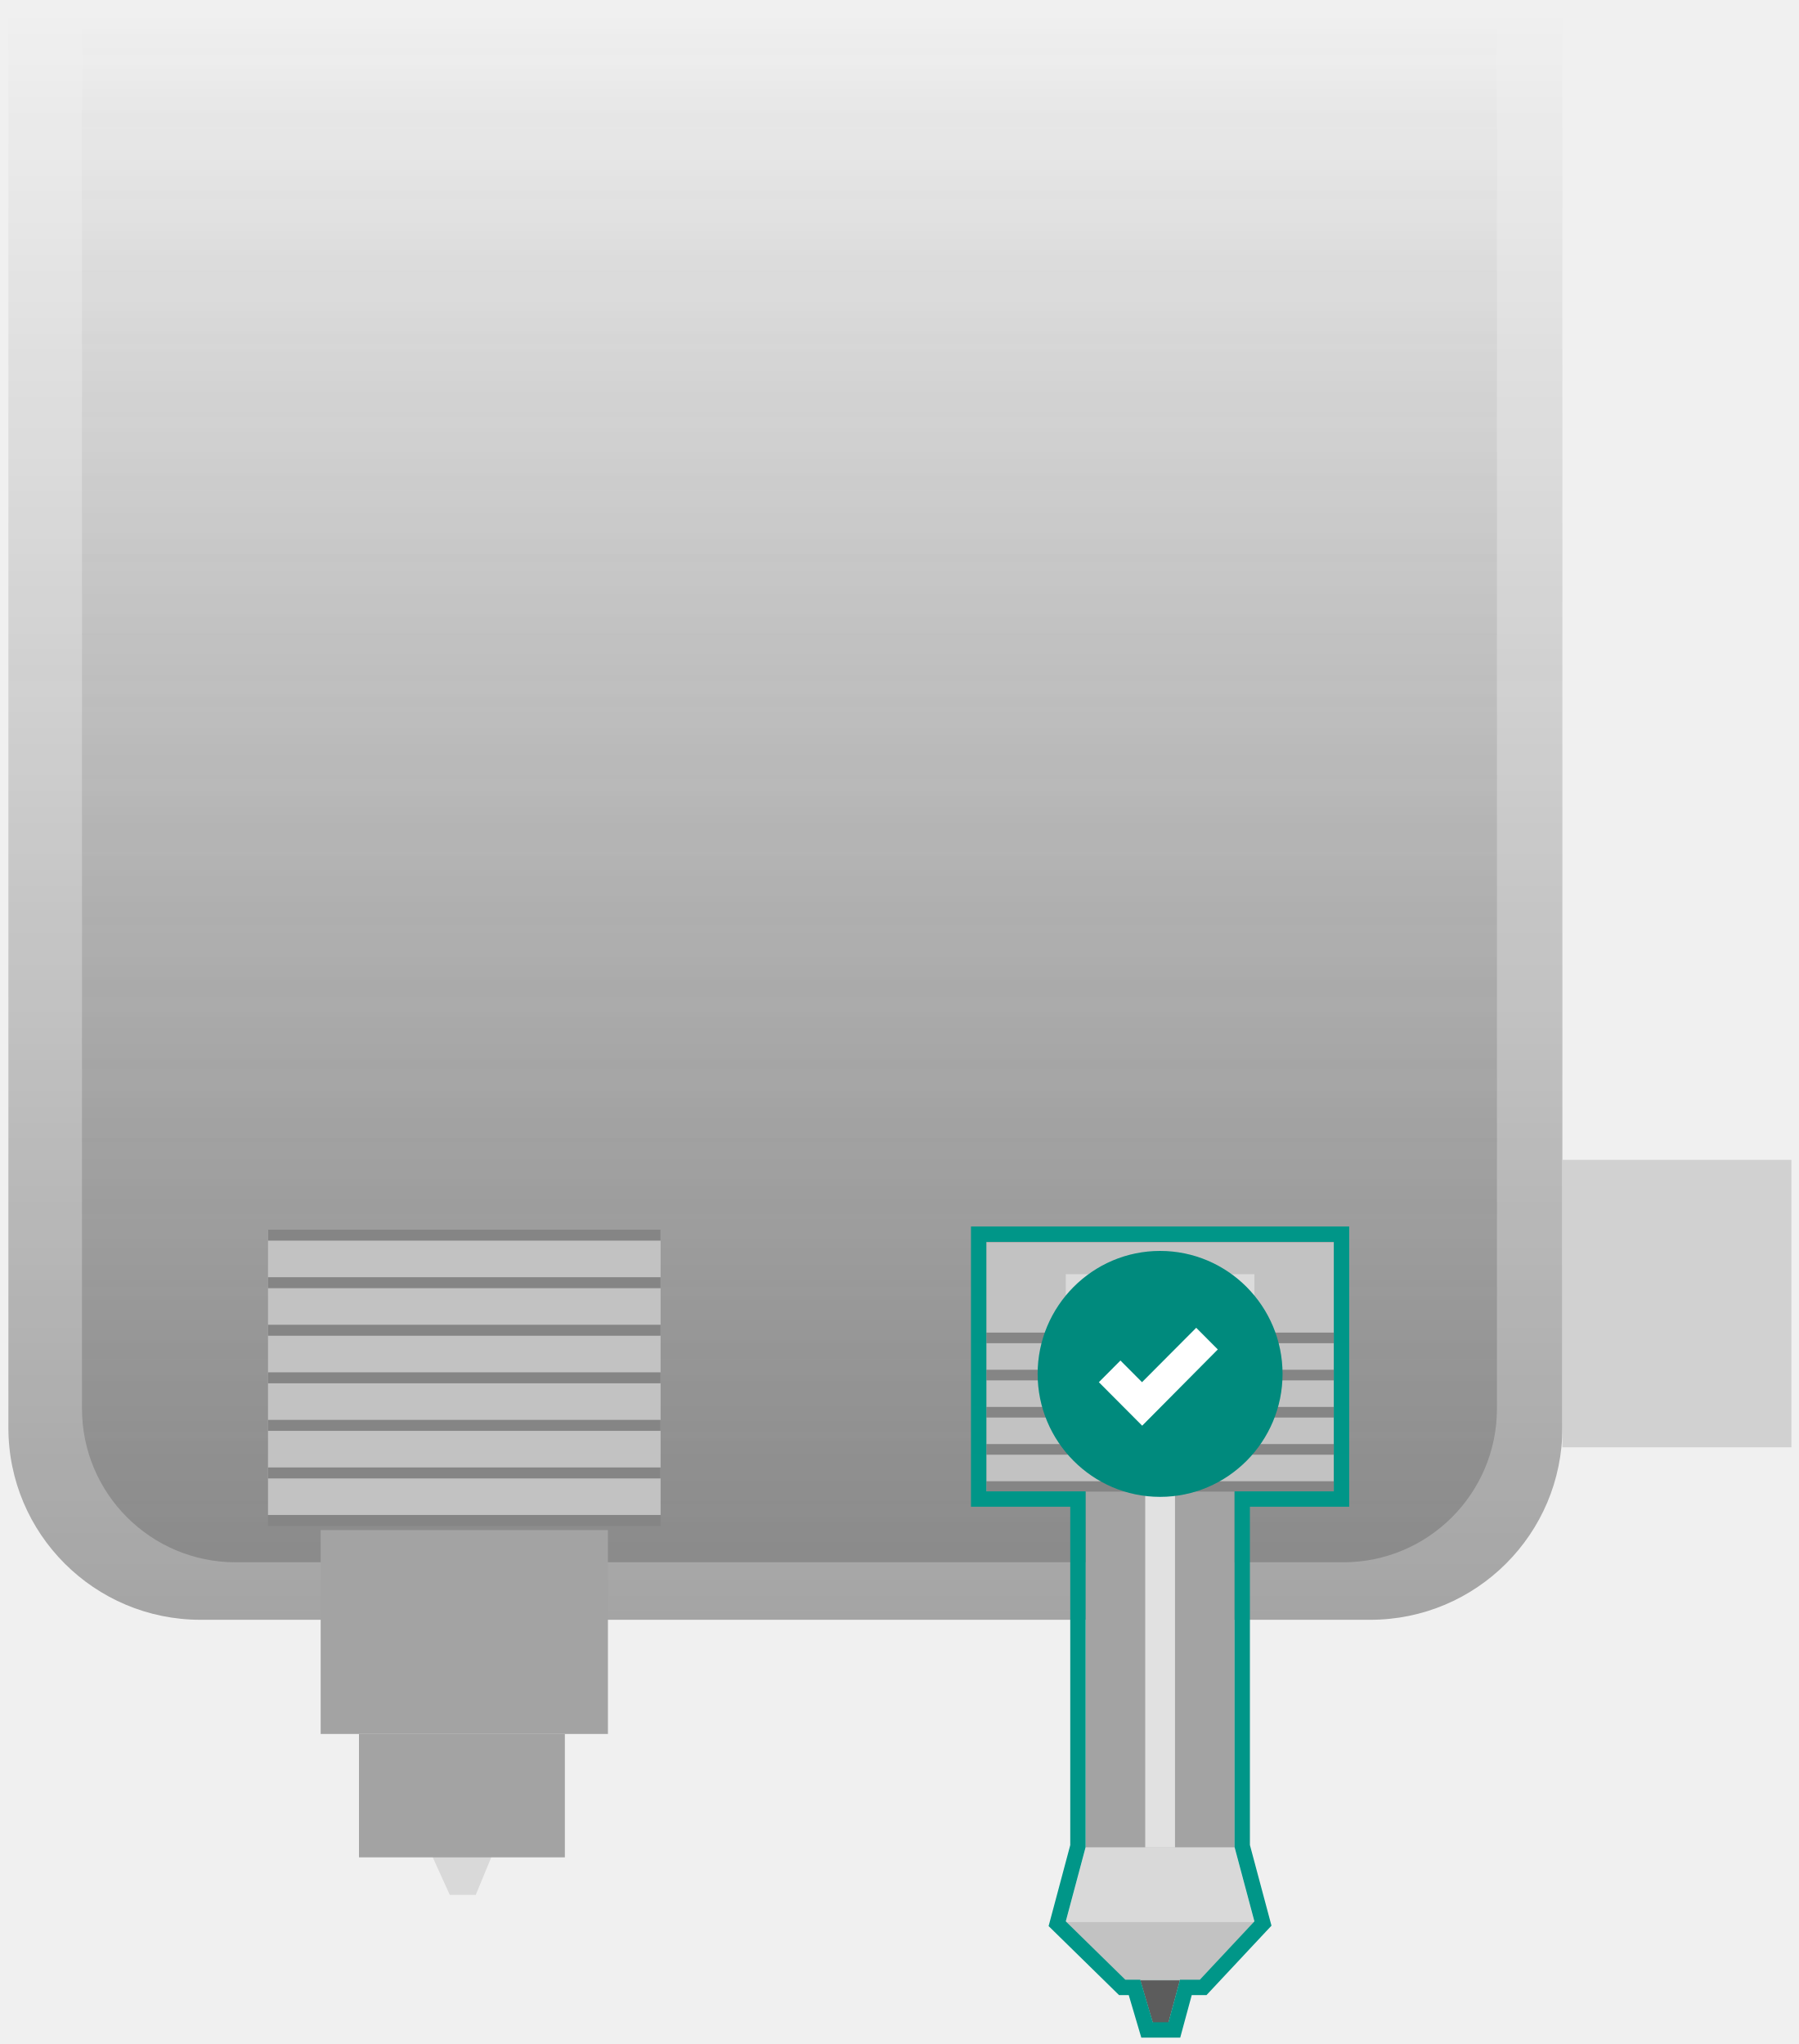
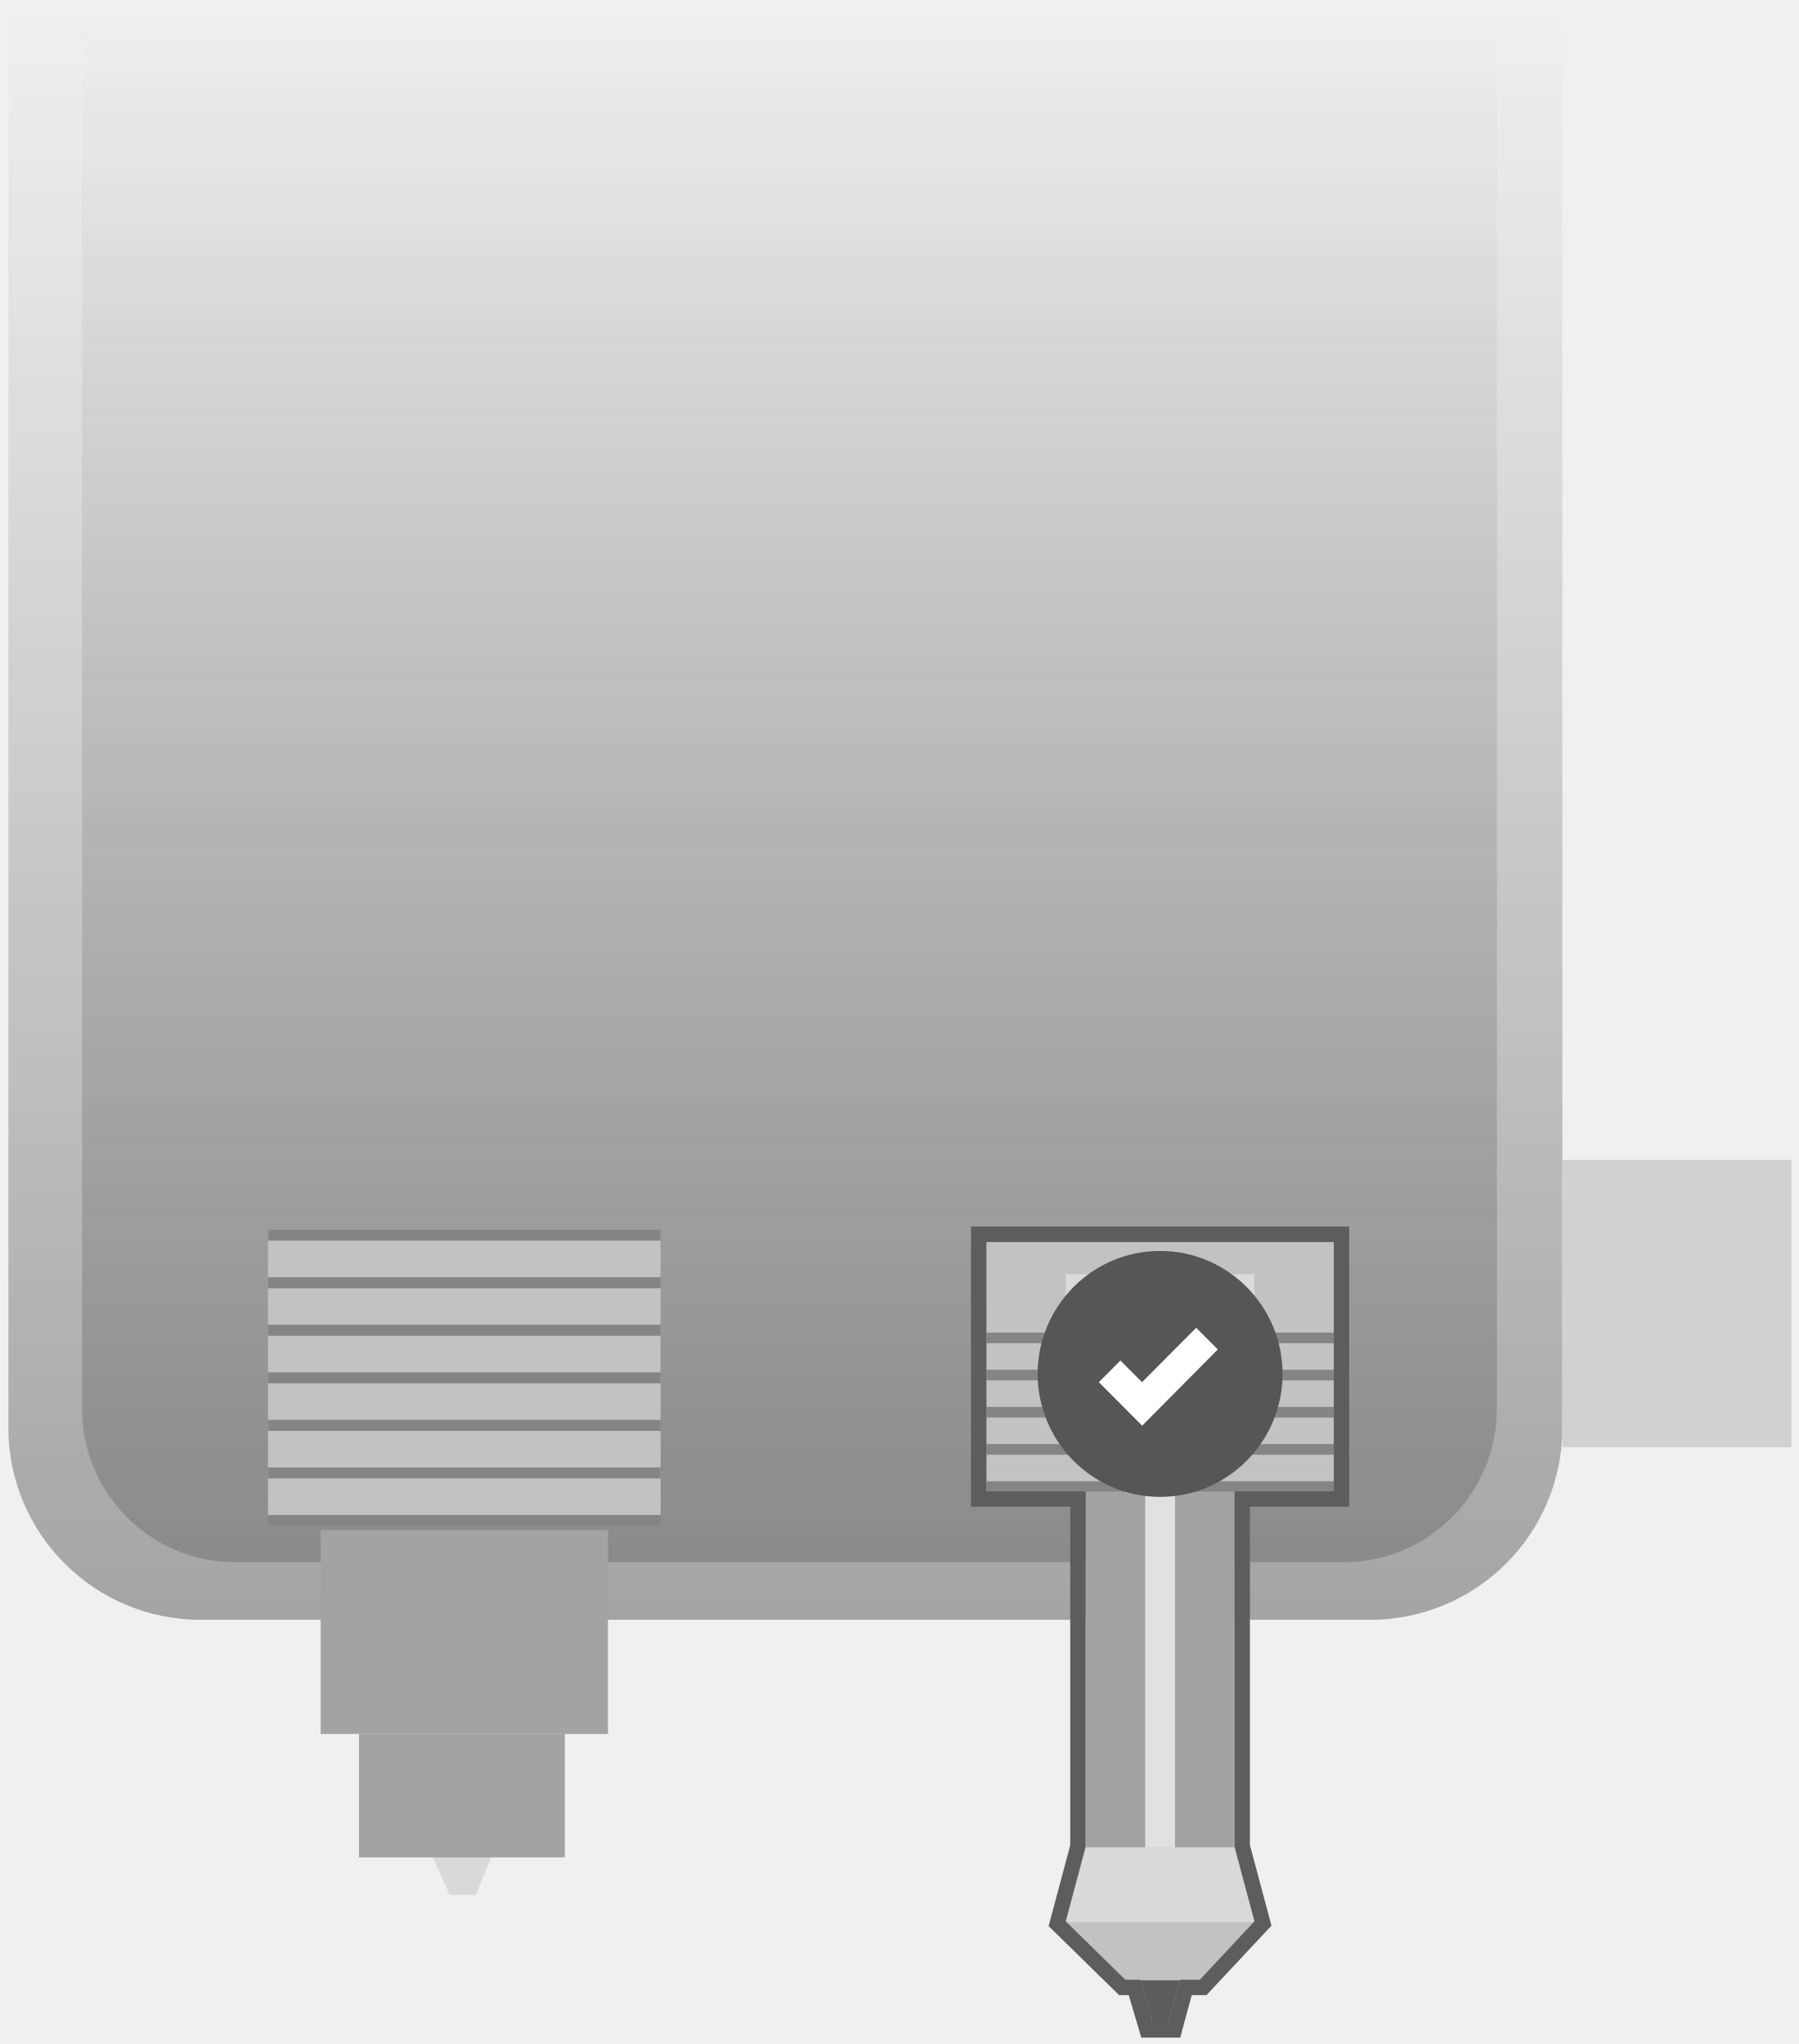
<svg xmlns="http://www.w3.org/2000/svg" width="117" height="133" viewBox="0 0 117 133" fill="none">
  <path d="M0.545 0.653H101.646V92.897C101.646 99.801 96.05 105.397 89.146 105.397H13.045C6.141 105.397 0.545 99.801 0.545 92.897V0.653Z" fill="url(#paint0_linear_3544_2529)" />
  <path d="M5.334 1.187H97.389V91.656C97.389 97.179 92.912 101.656 87.389 101.656H15.334C9.811 101.656 5.334 97.179 5.334 91.656V1.187Z" fill="url(#paint1_linear_3544_2529)" />
  <rect x="17.436" y="80.013" width="25.541" height="18.565" fill="#C2C2C2" />
  <rect x="17.436" y="80.013" width="25.541" height="0.714" fill="#858585" />
  <rect x="17.436" y="83.107" width="25.541" height="0.714" fill="#858585" />
  <rect x="17.436" y="86.2" width="25.541" height="0.714" fill="#858585" />
  <rect x="17.436" y="89.295" width="25.541" height="0.714" fill="#858585" />
  <rect x="17.436" y="92.39" width="25.541" height="0.714" fill="#858585" />
  <rect x="17.436" y="95.485" width="25.541" height="0.714" fill="#858585" />
  <rect x="17.436" y="98.578" width="25.541" height="0.714" fill="#858585" />
  <path d="M28.026 120.573H32.076L30.951 123.299H29.264L28.026 120.573Z" fill="#D9D9D9" />
  <rect x="20.862" y="99.561" width="18.689" height="13.265" fill="#A3A3A3" />
  <rect x="23.355" y="112.827" width="13.394" height="8.028" fill="#A3A3A3" />
  <rect x="101.646" y="75.47" width="14.899" height="18.704" fill="#D1D1D1" />
  <rect x="64.17" y="80.838" width="22.608" height="16.235" fill="#C2C2C2" />
  <rect x="64.17" y="89.128" width="22.608" height="0.691" fill="#858585" />
  <rect x="64.17" y="86.71" width="22.608" height="0.691" fill="#858585" />
  <rect x="64.17" y="91.546" width="22.608" height="0.691" fill="#858585" />
  <rect x="64.17" y="93.964" width="22.608" height="0.691" fill="#858585" />
  <rect x="64.17" y="96.382" width="22.608" height="0.691" fill="#858585" />
  <rect x="70.63" y="97.073" width="9.689" height="23.144" fill="#A3A3A3" />
  <rect x="74.506" y="97.073" width="1.938" height="23.144" fill="#E1E1E1" />
  <rect x="69.338" y="82.91" width="2.584" height="2.763" fill="#DBDBDB" />
  <rect x="79.027" y="82.91" width="2.584" height="2.763" fill="#DBDBDB" />
  <path d="M74.182 128.853H76.765L76.017 131.616L74.998 131.616L74.182 128.853Z" fill="#5C5C5C" />
  <path d="M69.338 125.053H81.611L80.319 120.217H70.63L69.338 125.053Z" fill="#D9D9D9" />
  <path d="M69.338 125.053H81.611L78.058 128.853L73.213 128.853L69.338 125.053Z" fill="#C2C2C2" />
-   <path fill-rule="evenodd" clip-rule="evenodd" d="M87.777 98.041H81.317V120.052L82.72 125.3L82.341 125.704L78.491 129.82H77.532L76.983 131.846L76.784 132.584H74.251L73.435 129.82H72.806L68.221 125.327L68.372 124.764L69.629 120.059V98.041H63.17V79.806H87.777V98.041ZM74.998 131.584H76.019L76.767 128.821H74.183L74.998 131.584ZM69.338 125.021L73.214 128.82H78.058L81.61 125.021L80.318 120.186H70.63L69.338 125.021ZM64.17 97.041H70.629V120.185H80.317V97.041H86.777V80.806H64.17V97.041Z" fill="#009688" />
-   <path d="M67.507 89.397C67.507 84.997 71.073 81.396 75.473 81.396C79.873 81.396 83.44 84.997 83.44 89.397C83.44 93.797 79.873 97.398 75.473 97.398C71.073 97.398 67.507 93.797 67.507 89.397Z" fill="#009688" />
+   <path fill-rule="evenodd" clip-rule="evenodd" d="M87.777 98.041H81.317V120.052L82.72 125.3L82.341 125.704L78.491 129.82H77.532L76.983 131.846L76.784 132.584H74.251L73.435 129.82H72.806L68.221 125.327L68.372 124.764L69.629 120.059V98.041H63.17V79.806H87.777V98.041ZM74.998 131.584H76.019L76.767 128.821H74.183L74.998 131.584ZM69.338 125.021L73.214 128.82H78.058L81.61 125.021L80.318 120.186H70.63L69.338 125.021ZM64.17 97.041H70.629V120.185H80.317V97.041H86.777V80.806H64.17V97.041Z" fill="#5D5D5D" />
+   <path d="M67.507 89.397C67.507 84.997 71.073 81.396 75.473 81.396C79.873 81.396 83.44 84.997 83.44 89.397C83.44 93.797 79.873 97.398 75.473 97.398C71.073 97.398 67.507 93.797 67.507 89.397Z" fill="#5D5D5D" />
  <path d="M67.507 89.397C67.507 84.997 71.073 81.396 75.473 81.396C79.873 81.396 83.44 84.997 83.44 89.397C83.44 93.797 79.873 97.398 75.473 97.398C71.073 97.398 67.507 93.797 67.507 89.397Z" fill="black" fill-opacity="0.08" />
  <path d="M74.308 92.767L71.49 89.937L72.894 88.527L74.298 89.937L77.824 86.397L79.228 87.807L74.308 92.767Z" fill="white" />
  <defs>
    <linearGradient id="paint0_linear_3544_2529" x1="51.096" y1="0.653" x2="51.096" y2="105.397" gradientUnits="userSpaceOnUse">
      <stop stop-color="#333333" stop-opacity="0" />
      <stop offset="1" stop-color="#333333" stop-opacity="0.4" />
    </linearGradient>
    <linearGradient id="paint1_linear_3544_2529" x1="51.362" y1="1.187" x2="51.362" y2="101.656" gradientUnits="userSpaceOnUse">
      <stop stop-color="#474747" stop-opacity="0" />
      <stop offset="1" stop-color="#474747" stop-opacity="0.3" />
    </linearGradient>
  </defs>
</svg>
